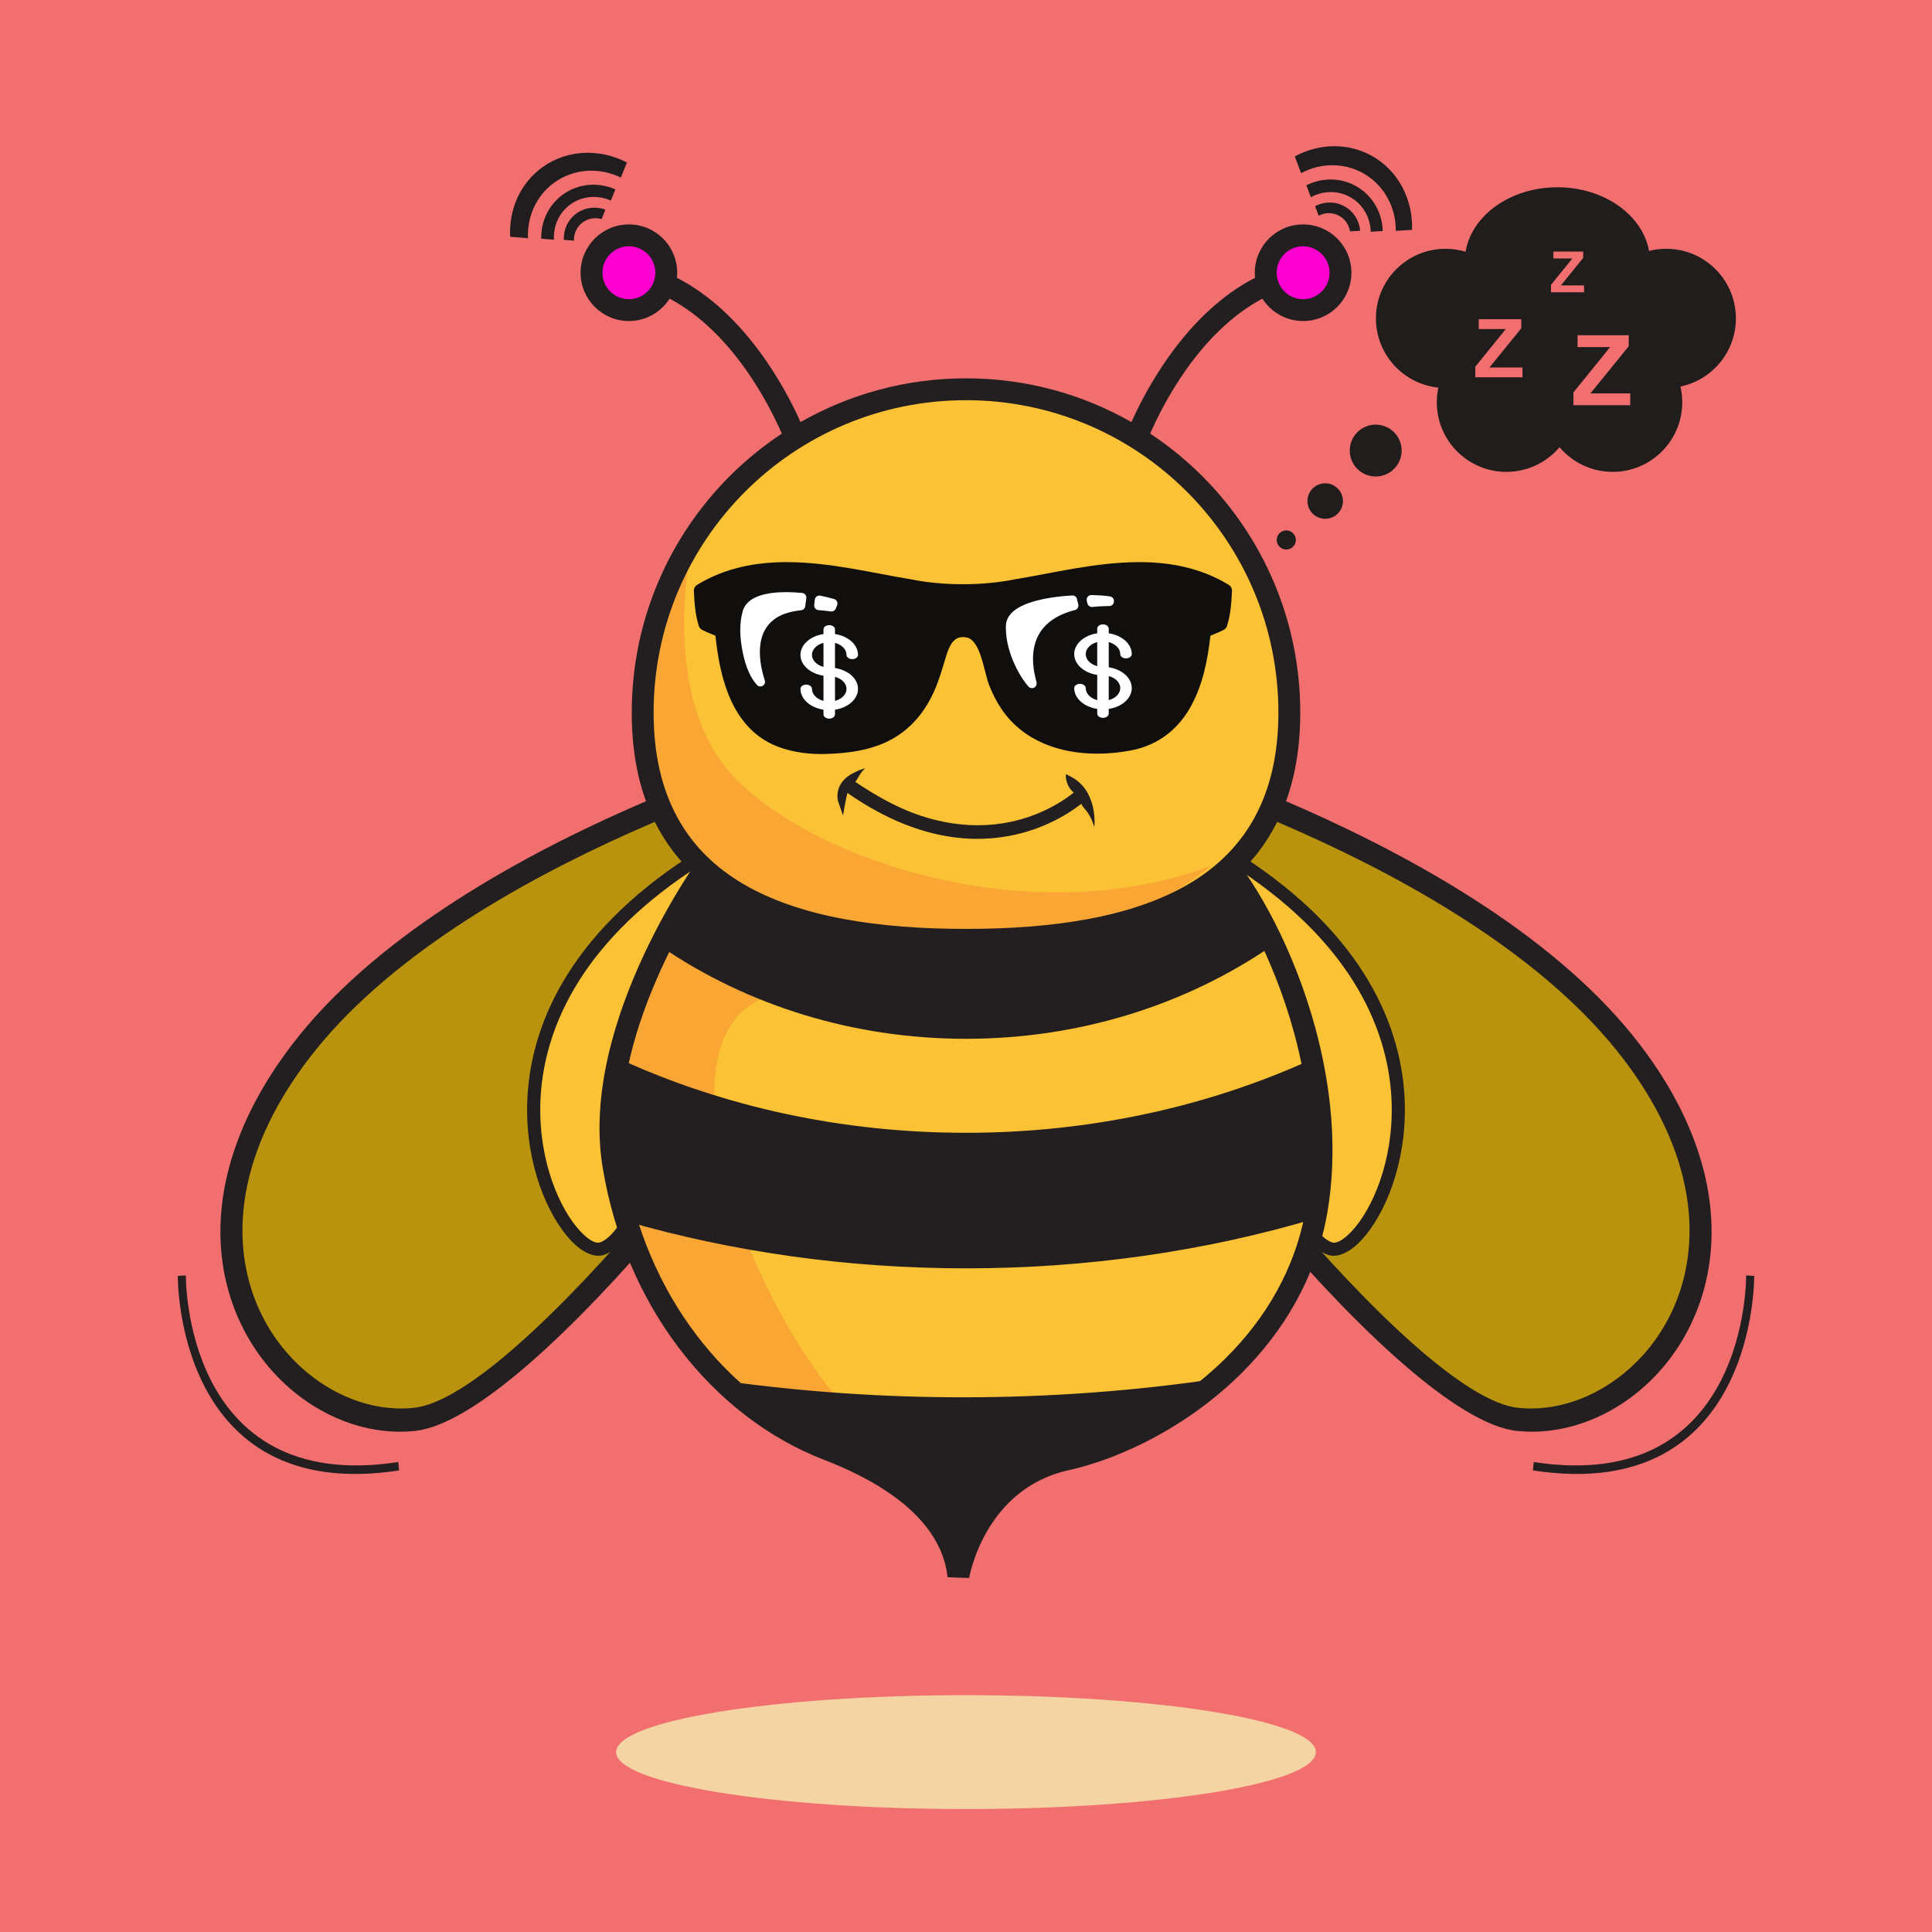
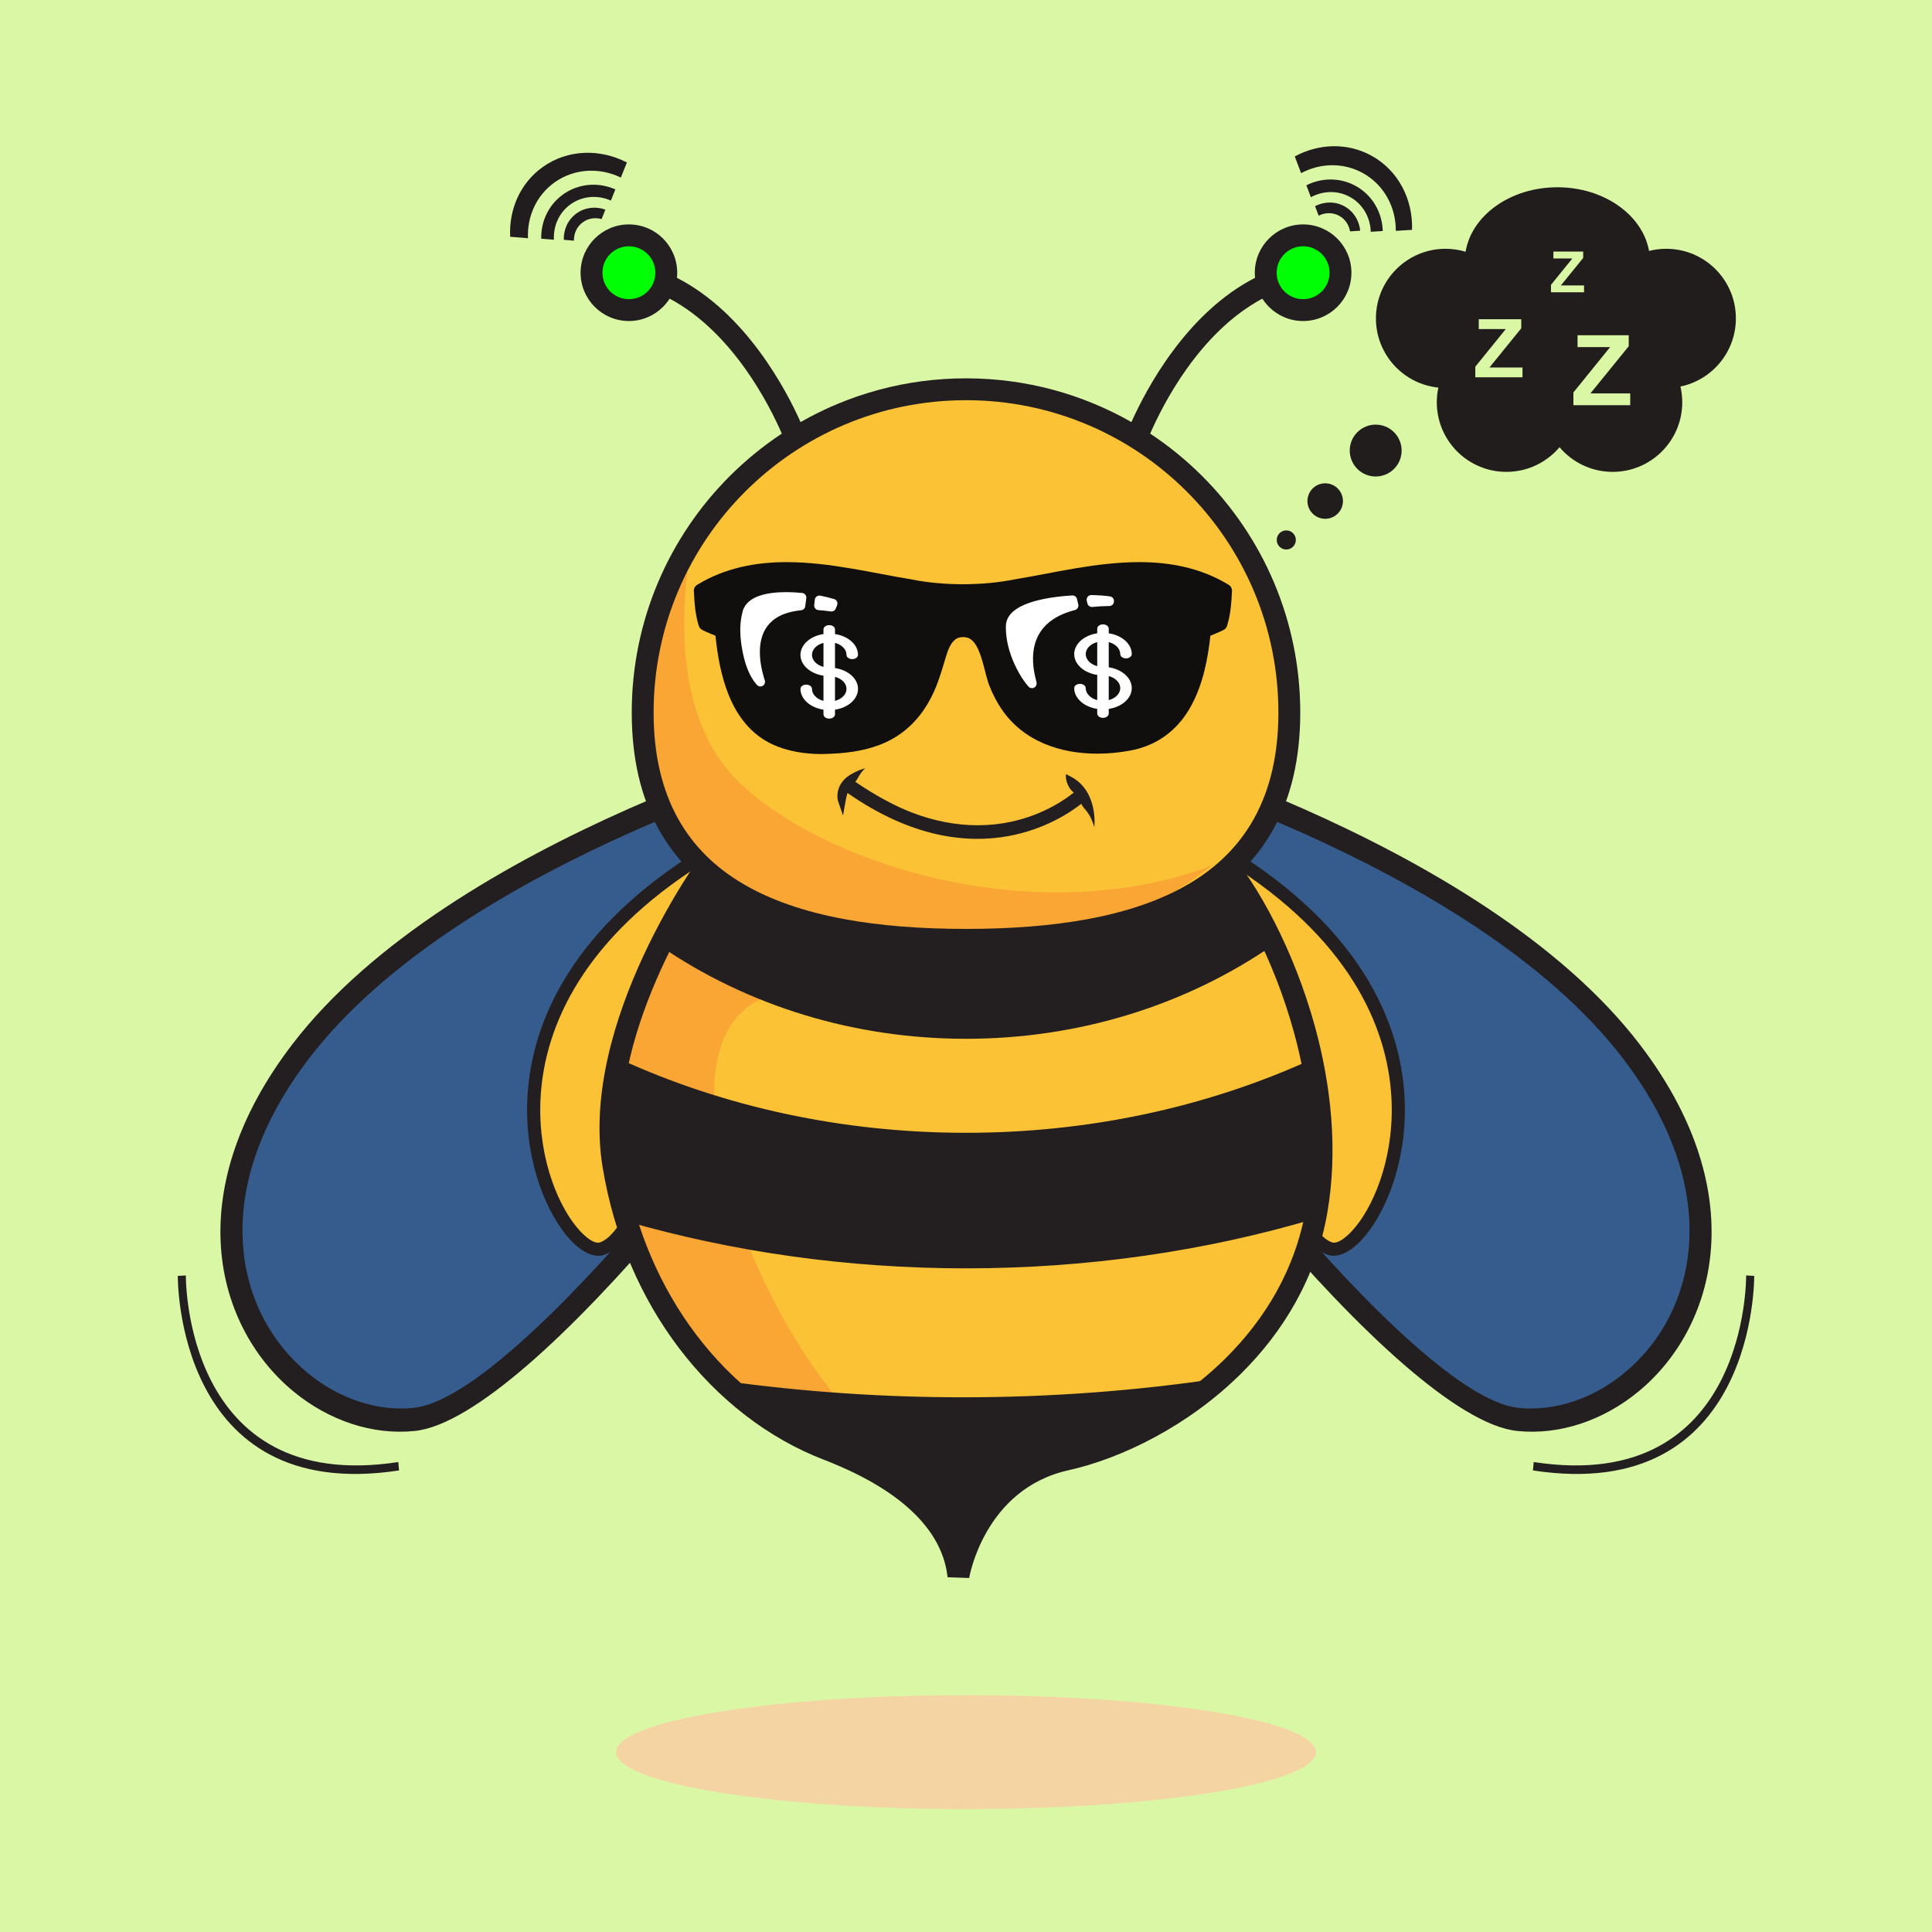
<svg xmlns="http://www.w3.org/2000/svg" version="1.1" id="svg2" xml:space="preserve" width="6400" height="6400" viewBox="0 0 6400 6400">
  <defs id="defs6" />
  <g id="g10" transform="matrix(1.333333,0,0,-1.333333,0,6400)">
    <g id="g12" transform="scale(0.1)">
-       <path d="M 0.004,48000 H 48000 V 0 H 0.004 v 48000 0" style="fill:#F16F6F;fill-opacity:1;fill-rule:evenodd;stroke:none" id="path14" />
+       <path d="M 0.004,48000 H 48000 V 0 H 0.004 v 48000 0" style="fill:#DAF7A6;fill-opacity:1;fill-rule:evenodd;stroke:none" id="path14" />
      <path d="m 43382.3,16311.9 c 0,-15.6 63,-5457.9 -5277.5,-4635.8 l -19.4,-208.4 c 5562.6,-856.3 5497.1,4816.6 5497.1,4832.7 l -200.2,11.5 v 0" style="fill:#231f20;fill-opacity:1;fill-rule:nonzero;stroke:none" id="path16" />
-       <path d="m 26952.2,29578.4 c 0,0 9673.9,-2585.9 13583.8,-7707.7 3909.8,-5121.7 336.4,-9467.3 -2831.4,-9135 -3167.7,332.2 -11788.2,11960 -12335.3,14577.4 -547,2617.5 1582.9,2265.3 1582.9,2265.3 v 0" style="fill:#B9930E;fill-opacity:1;fill-rule:evenodd;stroke:none" id="path18" />
-       <path d="m 27102.2,29536.7 c 1232.5,-349.6 9809.2,-2917.9 13433.8,-7666 3361.2,-4403.1 1191.8,-8232.6 -1495.9,-9009.4 516.6,1033.8 1618.8,4225.3 -2168.3,7651.6 -4613.7,4174.1 -6523.7,5325.4 -8440.2,6128.2 -989.7,414.6 -1331.9,1724.6 -1329.4,2895.6 v 0" style="fill:#B9930E;fill-opacity:1;fill-rule:evenodd;stroke:none" id="path20" />
+       <path d="m 26952.2,29578.4 c 0,0 9673.9,-2585.9 13583.8,-7707.7 3909.8,-5121.7 336.4,-9467.3 -2831.4,-9135 -3167.7,332.2 -11788.2,11960 -12335.3,14577.4 -547,2617.5 1582.9,2265.3 1582.9,2265.3 v 0" style="fill:#355C8C;fill-opacity:1;fill-rule:evenodd;stroke:none" id="path18" />
+       <path d="m 27102.2,29536.7 c 1232.5,-349.6 9809.2,-2917.9 13433.8,-7666 3361.2,-4403.1 1191.8,-8232.6 -1495.9,-9009.4 516.6,1033.8 1618.8,4225.3 -2168.3,7651.6 -4613.7,4174.1 -6523.7,5325.4 -8440.2,6128.2 -989.7,414.6 -1331.9,1724.6 -1329.4,2895.6 v 0" style="fill:#355C8C;fill-opacity:1;fill-rule:evenodd;stroke:none" id="path20" />
      <path d="m 40745.5,22043.9 c -3971.9,5203 -13710.1,7805.8 -13738.2,7813.4 l -30.9,5.5 c -7.1,1.1 -2503.1,413.1 -1873.8,-2597.3 317,-1517.3 3221.4,-5918.8 6264.4,-9515 2377,-2809 4862.4,-5148.5 6324.9,-5301.9 1052.8,-110.4 2144,259.2 3021.4,984.4 501.6,414.6 934.8,947.3 1251.8,1574.4 317.6,628.2 518.1,1349.1 553.1,2137.9 64.5,1451.8 -426.8,3135.6 -1772.7,4898.6 z m -13838.8,7253 c 334,-90.3 9635.9,-2642.6 13419.7,-7599.3 1247.1,-1633.7 1703.2,-3176.1 1644.6,-4495 -31.3,-705.8 -209,-1347.6 -490.4,-1904.2 -282,-557.9 -669.3,-1033.4 -1118.8,-1404.9 -774,-639.8 -1729.4,-966.7 -2644.5,-870.8 -1301.8,136.6 -3657.7,2388.8 -5950.4,5098.1 -2988.8,3532.2 -5831.2,7806.8 -6130.7,9239.9 -435.4,2082.5 1072.2,1960.9 1270.5,1936.2 v 0" style="fill:#231f20;fill-opacity:1;fill-rule:nonzero;stroke:none" id="path22" />
      <path d="m 4617.65,16311.9 c 0.03,-15.6 -62.9,-5457.9 5277.59,-4635.8 l 19.32,-208.4 c -5562.61,-856.3 -5497.03,4816.6 -5497.08,4832.7 l 200.17,11.5 v 0" style="fill:#231f20;fill-opacity:1;fill-rule:nonzero;stroke:none" id="path24" />
-       <path d="m 21047.8,29578.4 c 0,0 -9673.9,-2585.9 -13583.77,-7707.7 -3909.86,-5121.7 -336.39,-9467.3 2831.37,-9135 3167.7,332.2 11788.2,11960 12335.3,14577.4 547,2617.5 -1582.9,2265.3 -1582.9,2265.3 v 0" style="fill:#B9930E;fill-opacity:1;fill-rule:evenodd;stroke:none" id="path26" />
-       <path d="m 20897.8,29536.7 c -1232.5,-349.6 -9809.2,-2917.9 -13433.77,-7666 -3361.26,-4403.1 -1191.83,-8232.6 1495.83,-9009.4 -516.52,1033.8 -1618.74,4225.3 2168.34,7651.6 4613.7,4174.1 6523.7,5325.4 8440.2,6128.2 989.7,414.6 1331.9,1724.6 1329.4,2895.6 v 0" style="fill:#B9930E;fill-opacity:1;fill-rule:evenodd;stroke:none" id="path28" />
+       <path d="m 21047.8,29578.4 c 0,0 -9673.9,-2585.9 -13583.77,-7707.7 -3909.86,-5121.7 -336.39,-9467.3 2831.37,-9135 3167.7,332.2 11788.2,11960 12335.3,14577.4 547,2617.5 -1582.9,2265.3 -1582.9,2265.3 v 0" style="fill:#355C8C;fill-opacity:1;fill-rule:evenodd;stroke:none" id="path26" />
+       <path d="m 20897.8,29536.7 c -1232.5,-349.6 -9809.2,-2917.9 -13433.77,-7666 -3361.26,-4403.1 -1191.83,-8232.6 1495.83,-9009.4 -516.52,1033.8 -1618.74,4225.3 2168.34,7651.6 4613.7,4174.1 6523.7,5325.4 8440.2,6128.2 989.7,414.6 1331.9,1724.6 1329.4,2895.6 v 0" style="fill:#355C8C;fill-opacity:1;fill-rule:evenodd;stroke:none" id="path28" />
      <path d="m 7254.46,22043.9 c 3971.94,5203 13710.14,7805.8 13738.24,7813.4 l 30.9,5.5 c 7.1,1.1 2503.1,413.1 1873.9,-2597.3 -317.1,-1517.3 -3221.5,-5918.8 -6264.5,-9515 -2377,-2809 -4862.4,-5148.5 -6324.9,-5301.9 -1052.77,-110.4 -2143.99,259.2 -3021.39,984.4 -501.63,414.6 -934.83,947.3 -1251.8,1574.4 -317.63,628.2 -518.1,1349.1 -553.08,2137.9 -64.48,1451.8 426.79,3135.6 1772.63,4898.6 z m 13838.84,7253 c -334,-90.3 -9635.9,-2642.6 -13419.7,-7599.3 -1247.07,-1633.7 -1703.21,-3176.1 -1644.65,-4495 31.31,-705.8 209.02,-1347.6 490.46,-1904.2 282.04,-557.9 669.3,-1033.4 1118.76,-1404.9 774.04,-639.8 1729.46,-966.7 2644.53,-870.8 1301.8,136.6 3657.7,2388.8 5950.4,5098.1 2988.8,3532.2 5831.2,7806.8 6130.7,9239.9 435.4,2082.5 -1072.2,1960.9 -1270.5,1936.2 v 0" style="fill:#231f20;fill-opacity:1;fill-rule:nonzero;stroke:none" id="path30" />
      <path d="m 17218.8,26589.7 c -6484.5,-4201.6 -3293.6,-9956.2 -2261.3,-9611.2 922.2,308.3 1725.7,3379.8 2793.9,4774.6 1782.5,2327.6 -532.6,4836.6 -532.6,4836.6 v 0" style="fill:#fbc235;fill-opacity:1;fill-rule:evenodd;stroke:none" id="path32" />
      <path d="m 13097.8,20587.9 c 51.7,1884.1 1011.7,4181.8 4032,6138.8 l 116.7,75.6 93.3,-102.5 c 6.8,-7.5 2407.7,-2609.2 541.6,-5046 -445.4,-581.5 -850,-1476.4 -1236.3,-2330.7 -536.9,-1187.6 -1040.1,-2300.5 -1635.8,-2499.5 -242.7,-81.1 -547.3,57.7 -838.5,371 -277.4,298.5 -557.9,766.2 -762.3,1351 -202.4,579 -331.6,1276.6 -310.7,2042.3 z m 4090.3,5786.2 c -2815.5,-1867.6 -3715.2,-4026.2 -3763.8,-5795.1 -19.8,-722.5 102.1,-1380.1 292.8,-1925.8 188.6,-539.8 443.4,-967 693.2,-1235.7 200.9,-216.3 381.6,-322 495.4,-284 459.7,153.6 934.4,1203.5 1441,2324 393.8,871 806.3,1783.2 1274.7,2394.8 1491.1,1947.1 -33.8,4035.5 -433.3,4521.8 v 0" style="fill:#231f20;fill-opacity:1;fill-rule:nonzero;stroke:none" id="path34" />
      <path d="m 30781.1,26589.7 c 6484.5,-4201.6 3293.6,-9956.2 2261.3,-9611.2 -922.2,308.3 -1725.7,3379.8 -2793.9,4774.6 -1782.5,2327.6 532.6,4836.6 532.6,4836.6 v 0" style="fill:#fbc235;fill-opacity:1;fill-rule:evenodd;stroke:none" id="path36" />
      <path d="m 34575.6,20579 c -48.6,1769 -948.3,3927.5 -3763.8,5795.1 -399.4,-486.3 -1924.4,-2574.7 -433.3,-4521.8 468.4,-611.7 880.9,-1523.9 1274.7,-2394.9 506.6,-1120.4 981.4,-2170.3 1441,-2323.9 113.8,-38 294.5,67.7 495.4,284 249.9,268.8 504.6,695.9 693.3,1235.7 190.7,545.7 312.5,1203.4 292.7,1925.8 z m -3705.4,6147.7 c 3020.3,-1957 3980.2,-4254.7 4031.9,-6138.8 21,-765.6 -108.3,-1463.2 -310.6,-2042.3 -204.4,-584.8 -485,-1052.4 -762.4,-1351 -291.1,-313.2 -595.8,-452.1 -838.6,-371 -595.6,199 -1098.7,1311.8 -1635.7,2499.4 -386.2,854.4 -790.8,1749.2 -1236.3,2330.8 -1866.1,2436.8 534.8,5038.5 541.6,5046 l 93.4,102.5 116.7,-75.6 v 0" style="fill:#231f20;fill-opacity:1;fill-rule:nonzero;stroke:none" id="path38" />
      <path d="m 17508.5,26400.5 c -606.3,-892.2 -2768.1,-4332.9 -2269.2,-7357.2 578.8,-3508.7 2785.4,-6076.8 5317.4,-7053.6 2532.1,-976.6 3157,-2242.6 3255.4,-3146.9 0,0 398,2387.4 2676.9,2893.8 2278.7,506.3 5606.7,2604.4 6221.6,6185.5 581.4,3385.8 -1003.7,6965.2 -2187.1,8507.2 C 29065.2,25093.9 26686.8,24650 24000,24650 c -2667.3,0 -5030.6,437.7 -6491.5,1750.5 v 0" style="fill:#fbc235;fill-opacity:1;fill-rule:evenodd;stroke:none" id="path40" />
      <path d="m 17508.5,26400.5 c -606.3,-892.2 -2768.1,-4332.9 -2269.2,-7357.2 578.8,-3508.7 2785.4,-6076.8 5317.4,-7053.6 250.4,-96.6 481.9,-196 696.3,-297.6 118,478.1 -23.8,1031.8 -535.5,1667.4 -2875.5,3571.7 -4805.4,10613.5 -283.2,9962.2 2516.8,-362.6 5158.4,666.9 7006.8,1651.3 -1043,-229.6 -2209.6,-323 -3441.1,-323 -2667.3,0 -5030.6,437.7 -6491.5,1750.5 v 0" style="fill:#faa635;fill-opacity:1;fill-rule:evenodd;stroke:none" id="path42" />
      <path d="m 14971.9,18999.8 c -597.3,3621.2 2463.6,7769.8 2472.4,7781.7 l 70.6,96.4 6660.7,717.7 c 104.7,15.2 5071.8,732 6352.5,-742.8 706.3,-813.3 1620.1,-2445 2147,-4376.8 390.7,-1432.9 571.5,-3035.2 302.9,-4599.6 -280.3,-1633 -1102.1,-2967.8 -2135.6,-3995.2 -1313.2,-1305.5 -2974.1,-2115.4 -4295.1,-2408.9 -2100.2,-466.7 -2467.8,-2671 -2468.8,-2677.3 l -535.9,19.1 c -44,405.3 -208.1,893.9 -649.3,1395.7 -459.7,522.9 -1214.9,1057.1 -2434.3,1527.3 -1356.6,523.4 -2621.6,1485.8 -3607.5,2793.6 -916,1215.1 -1592.8,2730.1 -1879.6,4469.1 z m 2840.9,7365.1 c -438,-624.4 -2815.8,-4187.5 -2306.1,-7278.1 271.7,-1647 911.7,-3080.6 1777.7,-4229.3 925,-1227 2106.4,-2127.8 3369.9,-2615.2 1312.7,-506.2 2136.2,-1093.5 2646.5,-1673.8 236.4,-268.9 406.5,-536.8 527.4,-795.5 348.5,796.1 1091.3,1892.1 2602.4,2227.9 1236.2,274.6 2793.7,1035.6 4029.7,2264.4 960.4,954.7 1723.6,2192.3 1982.9,3702.4 254.2,1480.8 81.6,3002.7 -290.2,4366.1 -503.9,1847.9 -1368.7,3397.9 -2034.5,4164.6 -1094.8,1260.7 -5857.6,561.7 -5871.3,559.8 l -6434.4,-693.3 v 0" style="fill:#231f20;fill-opacity:1;fill-rule:nonzero;stroke:none" id="path44" />
      <path d="m 17991.9,13650.1 c 770.7,-742.2 1646.2,-1306 2564.8,-1660.4 2532.1,-976.6 3157,-2242.6 3255.4,-3146.9 0,0 398,2387.4 2676.9,2893.8 1150.5,255.6 2568.4,917.3 3769.5,1970.4 -2041.9,-302.7 -4159.3,-463.3 -6330.9,-463.3 -2031.7,0 -4016.2,140.4 -5935.7,406.4 z m -2629.1,8007.4 c -191.6,-859.5 -265.3,-1753.7 -123.5,-2614.2 76.6,-464.1 181.9,-911.6 312.4,-1341.1 2623.9,-757 5471.5,-1172.9 8448.3,-1172.9 3065.4,0 5994.4,439.7 8682.4,1240.2 9.9,50.5 19.4,101.4 28.2,152.6 214.6,1250.2 133.7,2526.6 -113.1,3717.3 -2546.6,-1161.9 -5477.7,-1824.5 -8597.5,-1824.5 -3136,0 -6081.2,669.5 -8637.2,1842.6 z m 2145.6,4743 c -222.6,-327.5 -654.5,-998.1 -1087.6,-1865.5 2104.5,-1444.5 4730.6,-2302.5 7579.2,-2302.5 2868,0 5510.1,869.7 7621.6,2332 -356.3,763.3 -745,1404.9 -1097.9,1864.9 C 29065.3,25094 26686.9,24650 24000,24650 c -2667.4,0 -5030.7,437.7 -6491.6,1750.5 v 0" style="fill:#231f20;fill-opacity:1;fill-rule:evenodd;stroke:none" id="path46" />
      <path d="m 19192.5,12642.8 c -430.7,279 -843.1,606.2 -1229,977.9 l 34,70 c 966.5,-134 1949.9,-236.2 2947.6,-304.4 980.7,-67.2 1975.6,-101.7 2982.6,-101.7 1075.2,0 2137.1,39.4 3182.5,116 1064.8,77.9 2113.2,194.4 3142.4,347 l 32.8,-71.3 c -572.2,-501.8 -1193.6,-915.2 -1812,-1238.4 -685.4,-358.2 -1367.6,-606.1 -1975.6,-741.2 -2251.9,-500.3 -2644.2,-2854.3 -2645.3,-2861 l -81,2.8 c -48.5,445 -226.8,979.5 -705.2,1523.6 -481.2,547.2 -1265.4,1103.9 -2524.3,1589.5 -463.3,178.7 -915.8,410.5 -1349.5,691.2 z m -1080.3,949.6 c 355.6,-332.4 732.5,-627.1 1124.8,-881.1 428.9,-277.5 876.3,-506.8 1334.4,-683.5 1273,-491 2067.6,-1055.7 2556.4,-1611.6 417.1,-474.3 612.3,-942.7 692.4,-1354.2 159,600 769,2294.3 2660,2714.5 601.3,133.5 1276.4,378.9 1955.3,733.8 574.8,300.5 1152.3,679.5 1689.9,1135.8 -986.4,-142.8 -1990.4,-252.6 -3009.4,-327.2 -1048,-76.7 -2111.7,-116.2 -3188.3,-116.2 -1007.9,0 -2004.7,34.6 -2988.1,101.9 -955.9,65.4 -1899.1,162 -2827.4,287.8 z m -2977,6760.6 c 24.8,440.6 91.5,881.3 187.8,1313.3 l 11,49.3 45.8,-21 c 1295.3,-594.5 2691.3,-1059.5 4161.6,-1373.1 1424.1,-303.8 2918.2,-465.6 4458.6,-465.6 1532.6,0 3019.4,160.2 4436.8,460.9 1463.4,310.6 2853.3,771 4143.8,1359.8 l 46.6,21.2 10.4,-50.2 c 129.3,-624.4 213.4,-1272.5 233.3,-1928 18.2,-599.3 -17.1,-1204.9 -120,-1804.4 l -33,-177.9 -23.8,-7 c -1362.7,-405.8 -2787.3,-719 -4260,-929.4 -1436.6,-205.2 -2918.9,-312.6 -4434.1,-312.6 -1471,0 -2910.9,101.5 -4308.2,295.5 -1432.5,198.9 -2820.4,495.2 -4151.3,879.2 l -21.4,6.1 -6.5,21.2 c -66.3,218.3 -126,440.4 -178.5,665.7 -51.6,221.9 -96.8,448.9 -135.1,680.7 -71.4,433.4 -88.6,875.1 -63.8,1316.3 z m 256.7,1246.4 c -89.4,-411.6 -151.4,-831.2 -175,-1250.9 -24.5,-435.8 -7.6,-871.6 62.8,-1298.7 37.6,-228.3 82.6,-453.6 134.2,-675.2 50.8,-218.2 107.8,-431.4 170.4,-639.4 1319.8,-379.7 2696.8,-673 4118.8,-870.4 1392.8,-193.3 2829,-294.5 4296.9,-294.5 1511.8,0 2990.3,107 4422.5,311.6 1460.2,208.6 2872.8,518.6 4224.5,919.8 l 23.3,127.2 c 102,594.3 137,1194.6 118.9,1788.5 -19.2,633 -98.7,1259.2 -221.4,1863.7 -1283.1,-581.3 -2662.8,-1036.3 -4113.9,-1344.3 -1423.5,-302 -2916,-462.8 -4453.9,-462.8 -1545.7,0 -3045.5,162.4 -4475.6,467.5 -1458.5,311.1 -2844.5,770.8 -4132.5,1357.9 z m 1616.6,4091.7 c 190,317.3 354.3,567.8 466.1,732.3 l 26.4,38.8 34.7,-31.2 c 725.2,-651.7 1675.4,-1086.4 2775.8,-1358.4 1103.1,-272.5 2357.6,-381.6 3688.5,-381.6 1340.5,0 2603.6,110.7 3712.6,387.6 1106.5,276.4 2059.8,718.2 2783.5,1380.9 l 32.9,30.1 27.1,-35.4 c 182.8,-238.2 375.3,-525.1 567.9,-852.3 180.7,-306.9 361.5,-649.3 534.5,-1020.2 l 14.7,-31.3 -28.4,-19.6 c -1078,-746.6 -2294.3,-1339.3 -3608.2,-1741.3 -1267,-387.7 -2624.8,-598 -4036.6,-598 -1402.3,0 -2751.4,207.5 -4011.3,590.3 -1306.3,396.8 -2516.5,982 -3590.9,1719.4 l -29.5,20.2 15.9,31.8 c 216.6,434 433.5,819.7 624.3,1137.9 z m 507.5,647.9 c -109.5,-162.5 -262,-397.1 -437.4,-689.8 -184.5,-307.8 -394.2,-680.3 -605.2,-1100.6 1060.6,-723.5 2253,-1298 3539,-1688.7 1251.7,-380.3 2592.8,-586.5 3987.6,-586.5 1404.2,0 2753.9,209 4013,594.3 1293.8,395.8 2492.5,978 3556.9,1710.8 -167.5,356.6 -342.1,686.1 -516.3,982.1 -181.2,307.7 -362.4,579.8 -535.5,808.7 -730.3,-656 -1683.4,-1094.8 -2785.6,-1370 -1116.5,-278.8 -2386.1,-390.2 -3732.5,-390.2 -1336.5,0 -2597.4,109.8 -3708,384.2 -1095.6,270.7 -2044.9,701.8 -2776,1345.7 v 0" style="fill:#231f20;fill-opacity:1;fill-rule:nonzero;stroke:none" id="path48" />
      <path d="m 24000,38328.9 c 4436.5,0 8032.9,-3596.5 8032.9,-8032.9 0,-4436.5 -3596.4,-5646 -8032.9,-5646 -4436.5,0 -8032.9,1209.5 -8032.9,5646 0,4436.4 3596.4,8032.9 8032.9,8032.9 v 0" style="fill:#fbc235;fill-opacity:1;fill-rule:evenodd;stroke:none" id="path50" />
      <path d="m 27921.6,25091.1 c -1160,-316 -2497.3,-441.1 -3921.6,-441.1 -4436.5,0 -8032.9,1209.5 -8032.9,5646 0,1584.5 459,3061.7 1250.9,4306.3 -10,-41.8 -923,-3894.6 1040.4,-5930.2 1974,-2046.6 7353.8,-3872 11860.1,-2173.7 0,0 -862.7,-672.6 -2196.9,-1407.3 v 0" style="fill:#faa635;fill-opacity:1;fill-rule:evenodd;stroke:none" id="path52" />
-       <path d="m 15624.6,42152.9 c 512.9,0 928.6,-415.7 928.6,-928.6 0,-512.8 -415.7,-928.5 -928.6,-928.5 -512.8,0 -928.5,415.7 -928.5,928.5 0,512.9 415.7,928.6 928.5,928.6 v 0" style="fill:#FF00D1;fill-opacity:1;fill-rule:evenodd;stroke:none" id="path54" />
-       <path d="m 32375.4,42152.9 c 512.8,0 928.5,-415.7 928.5,-928.6 0,-512.8 -415.7,-928.5 -928.5,-928.5 -512.9,0 -928.6,415.7 -928.6,928.5 0,512.9 415.7,928.6 928.6,928.6 v 0" style="fill:#FF00D1;fill-opacity:1;fill-rule:evenodd;stroke:none" id="path56" />
+       <path d="m 15624.6,42152.9 c 512.9,0 928.6,-415.7 928.6,-928.6 0,-512.8 -415.7,-928.5 -928.6,-928.5 -512.8,0 -928.5,415.7 -928.5,928.5 0,512.9 415.7,928.6 928.5,928.6 v 0" style="fill:#00FF04;fill-opacity:1;fill-rule:evenodd;stroke:none" id="path54" />
+       <path d="m 32375.4,42152.9 c 512.8,0 928.5,-415.7 928.5,-928.6 0,-512.8 -415.7,-928.5 -928.5,-928.5 -512.9,0 -928.6,415.7 -928.6,928.5 0,512.9 415.7,928.6 928.6,928.6 v 0" style="fill:#00FF04;fill-opacity:1;fill-rule:evenodd;stroke:none" id="path56" />
      <path d="m 29488.1,35784.1 c -1404.4,1404.4 -3344.9,2273.1 -5488.1,2273.1 -2143.2,0 -4083.7,-868.7 -5488.1,-2273.1 -1404.4,-1404.4 -2273.2,-3344.9 -2273.2,-5488.1 0,-2107.5 848.1,-3445 2219.1,-4253.2 1405.7,-828.7 3367.8,-1121.1 5542.2,-1121.1 2174.5,0 4136.6,292.5 5542.1,1121.1 1371.1,808.2 2219.2,2145.7 2219.2,4253.2 0,2143.2 -868.8,4083.7 -2273.2,5488.1 z m 3351.8,5904.8 c -118.7,118.8 -283.1,192.3 -464.5,192.3 -181.4,0 -345.8,-73.6 -464.6,-192.3 -118.7,-118.8 -192.3,-283.1 -192.3,-464.5 0,-181.9 73.3,-346.3 191.9,-465.1 119.2,-118.2 283.6,-191.9 465,-191.9 181.4,0 345.8,73.7 464.5,192.4 118.7,118.7 192.4,283.1 192.4,464.6 0,181.4 -73.7,345.8 -192.4,464.5 z m -16750.7,0 c -118.8,118.7 -283.2,192.3 -464.6,192.3 -181.5,0 -345.9,-73.5 -464.6,-192.3 -118.7,-118.7 -192.3,-283.1 -192.3,-464.5 0,-181.5 73.7,-345.9 192.4,-464.6 118.7,-118.7 283,-192.4 464.5,-192.4 181.8,0 346.2,73.4 465,191.9 118.6,118.8 191.9,283.2 191.9,465.1 0,181.4 -73.6,345.7 -192.3,464.5 z M 24000,38600.5 c 1495.2,0 2898.2,-395.3 4110.1,-1087 362.9,810.9 1360.6,2708.2 3071.8,3584.3 -4.4,41.6 -6.7,83.9 -6.7,126.6 0,331.3 134.4,631.4 351.5,848.6 217.2,217.1 517.3,351.5 848.7,351.5 331.3,0 631.4,-134.3 848.6,-351.5 217.1,-217.1 351.6,-517.3 351.6,-848.6 0,-331.4 -134.5,-631.5 -351.6,-848.7 -217.2,-217.1 -517.3,-351.6 -848.6,-351.6 -331.4,0 -631.5,134.5 -848.7,351.6 v 1 c -61.6,61.7 -116.6,130 -163.7,203.7 -1574.3,-841.2 -2484.2,-2656.5 -2786.9,-3353.5 467.2,-309.1 901.4,-664.1 1296.1,-1058.7 1502.8,-1502.9 2432.4,-3579.1 2432.4,-5872.2 0,-2328.9 -950.3,-3814.5 -2486.5,-4720.1 -1501.4,-885.2 -3556.1,-1197.6 -5818.1,-1197.6 -2261.9,0 -4316.7,312.4 -5818.2,1197.6 -1536.1,905.6 -2486.4,2391.3 -2486.4,4720.1 0,2293.1 929.6,4369.3 2432.4,5872.2 394.6,394.5 828.8,749.6 1296.1,1058.7 -302.7,696.9 -1212.7,2512.2 -2786.9,3353.5 -47.2,-73.7 -102.1,-142 -163.7,-203.7 l -1,-1 c -217.3,-217.1 -517.1,-351.6 -847.7,-351.6 -331.4,0 -631.4,134.5 -848.6,351.6 -217.1,217.2 -351.6,517.3 -351.6,848.7 0,331.3 134.4,631.5 351.5,848.6 217.2,217.2 517.3,351.5 848.7,351.5 331.4,0 631.5,-134.4 848.7,-351.5 217.1,-217.2 351.5,-517.3 351.5,-848.6 0,-42.7 -2.3,-85 -6.7,-126.7 1711.2,-876.1 2708.8,-2773.4 3071.7,-3584.3 1212,691.7 2615,1087.1 4110.2,1087.1 v 0" style="fill:#231f20;fill-opacity:1;fill-rule:nonzero;stroke:none" id="path58" />
      <path d="m 25931.4,27854 c 358.2,164.9 611.7,346.7 746.3,454.9 -127.3,92.7 -214.9,301.1 -193.7,458.2 l 122.2,-63.6 c 678,-352.9 586.4,-1232.3 581.5,-1249.3 -127.3,411.7 -266.4,432.5 -322.8,575.8 -272.5,-214 -903.1,-636.3 -1809.9,-801.8 -1020.4,-186.3 -2391.8,-49.9 -3997.3,1069.5 l -9,-20.7 c -18.2,-44.4 -96.5,-476.2 -103.7,-538.5 l -126.6,364.4 c -0.7,2.4 -123.2,450.3 402.8,701.8 l 124,59.3 154.5,50.8 c -138.9,-114.6 -204.2,-302.5 -251.1,-337.6 478,-328.3 980.7,-601.7 1408.6,-765.5 1069.5,-409.3 2214.4,-445.4 3274.2,42.3 v 0" style="fill:#231f20;fill-opacity:1;fill-rule:evenodd;stroke:none" id="path60" />
      <path d="m 19448.6,32310.9 c 489.1,1258.4 2930.1,1382 3142.6,-575.7 0,0 -233.8,-154.1 -335,126.9 -421.3,1169.2 -2032.8,1081.5 -2418.7,448.5 -331,-543.6 -279.3,-569.3 -449.2,-442.4 -92.8,69.3 26.9,356.7 60.3,442.7 v 0" style="fill:#000000;fill-opacity:1;fill-rule:evenodd;stroke:none" id="path62" />
      <path d="m 28551.3,32310.8 c -489.1,1258.4 -2930.1,1382 -3142.5,-575.7 0,0 233.7,-154.1 334.9,126.9 421.3,1169.2 2032.8,1081.6 2418.8,448.5 330.9,-543.6 279.3,-569.3 449.1,-442.4 92.8,69.3 -26.9,356.7 -60.3,442.7 v 0" style="fill:#000000;fill-opacity:1;fill-rule:evenodd;stroke:none" id="path64" />
      <path d="m 19559.4,31026.7 c 530.9,0 961.2,-296.3 961.2,-661.9 0,-365.5 -430.3,-661.8 -961.2,-661.8 -530.8,0 -961.1,296.3 -961.1,661.8 0,365.6 430.3,661.9 961.1,661.9 v 0" style="fill:#f8abad;fill-opacity:1;fill-rule:evenodd;stroke:none" id="path66" />
      <path d="m 28440.5,31026.7 c 530.9,0 961.2,-296.3 961.2,-661.9 0,-365.5 -430.3,-661.8 -961.2,-661.8 -530.8,0 -961.1,296.3 -961.1,661.8 0,365.6 430.3,661.9 961.1,661.9 v 0" style="fill:#f8abad;fill-opacity:1;fill-rule:evenodd;stroke:none" id="path68" />
      <path d="m 24000,5883.7 c 4800.8,0 8692.6,-633.3 8692.6,-1414.6 0,-781.3 -3891.8,-1414.6 -8692.6,-1414.6 -4800.8,0 -8692.6,633.3 -8692.6,1414.6 0,781.3 3891.8,1414.6 8692.6,1414.6 v 0" style="fill:#f5d4a4;fill-opacity:1;fill-rule:evenodd;stroke:none" id="path70" />
    </g>
    <g style="display:SLEEP" transform="translate(2742.372,2884.747)" id="g10-3">
      <g transform="scale(0.1)" id="g12-6">
        <g transform="scale(1.22699)" id="g14" />
        <path id="path18-7" style="fill:#211d1d;fill-opacity:1;fill-rule:nonzero;stroke:none" d="m 6299.08,8414.2 c -251.69,-251.7 -251.69,-659.8 0,-911.4 251.69,-251.7 659.75,-251.7 911.44,0 251.69,251.6 251.69,659.7 0,911.4 -251.69,251.7 -659.75,251.7 -911.44,0" />
        <path id="path20-5" style="fill:#211d1d;fill-opacity:1;fill-rule:nonzero;stroke:none" d="m 5188.56,7015.8 c -172.2,-172.2 -172.2,-451.4 0,-623.6 172.21,-172.2 451.42,-172.2 623.62,0 172.21,172.2 172.21,451.4 0,623.6 -172.2,172.3 -451.41,172.3 -623.62,0" />
        <path id="path22-3" style="fill:#211d1d;fill-opacity:1;fill-rule:nonzero;stroke:none" d="m 4365.87,5905.3 c -92.73,-92.7 -92.73,-243 0,-335.8 92.73,-92.7 243.07,-92.7 335.8,0 92.72,92.8 92.72,243.1 0,335.8 -92.73,92.8 -243.07,92.8 -335.8,0" />
        <path id="path24-5" style="fill:#211d1d;fill-opacity:1;fill-rule:nonzero;stroke:none" d="m 13078.6,9085.7 h -1411.5 v 316.4 l 912.5,1127.1 h -809.4 v 293.9 h 1271.6 v -272.6 l -951.6,-1172.1 h 988.4 z M 11110,11891.3 v 184.1 l 530.9,655.8 h -471 v 171.1 h 740 v -158.7 l -553.8,-682 h 575.2 v -170.3 z M 10401.9,9779 H 9229.68 v 262.8 l 757.88,936 h -672.25 v 244.1 h 1056.09 v -226.4 l -790.34,-973.4 h 820.84 z m 5301.8,1463.5 c 0,954.9 -774.1,1728.9 -1728.9,1728.9 -147.9,0 -291.4,-18.6 -428.3,-53.5 -160.3,894.6 -1118.8,1582.1 -2277.4,1582.1 -1167.1,0 -2131.1,-697.6 -2280.78,-1601.7 -157.86,47.5 -325.18,73.1 -498.51,73.1 -954.82,0 -1728.87,-774 -1728.87,-1728.9 0,-894.7 679.69,-1630.7 1550.91,-1719.8 -25.24,-117.6 -38.66,-239.5 -38.66,-364.6 0,-954.9 774.05,-1728.9 1728.91,-1728.9 529.3,0 1003,238 1320.1,612.7 317.2,-374.7 790.8,-612.7 1320.2,-612.7 954.8,0 1728.9,774 1728.9,1728.9 0,134.6 -15.5,265.6 -44.6,391.4 786.1,162.6 1377,858.8 1377,1693" />
      </g>
    </g>
    <g transform="matrix(4.17797,0,0,4.17797,1723.871,2926.607)" id="g10-2">
      <g style="display:DOLLAR" transform="scale(0.1)" id="g12-8">
        <path id="path14-9" style="fill:#100f0d;fill-opacity:1;fill-rule:nonzero;stroke:none" d="m 3180.25,1006.49 c -167.36,101.7 -350.45,134.83 -531.93,134.76 -260.06,-0.15 -519.51,-66.91 -738.69,-102.1 l -1.6,-0.31 c -90.61,-18.35 -195.76,-29.04 -308.01,-29.04 -112.27,0 -217.44,10.69 -308.03,29.04 l -1.6,0.31 c -219.22,35.17 -478.671,101.92 -738.71,102.1 C 370.188,1141.32 187.105,1108.19 19.75,1006.49 6.863,998.633 -0.652,984.492 0.043,969.434 3.531,895.793 8.531,829.031 29.203,762.406 32.465,751.926 39.883,743.109 49.633,738.066 72.574,726.328 105.199,713.199 128.445,703.57 140.438,588.813 161.504,462.344 208.547,347.559 258.637,224.988 340.918,114.023 474.02,54.504 560.883,15.715 661.848,0.137 754.605,0 760.703,0 766.617,0.098 772.383,0.195 889.094,2.844 1000.94,14.934 1103.44,54.031 c 102.47,38.918 194.8,106.211 267.17,213.637 29.18,43.16 53.21,90.66 71.99,138.355 24.39,61.829 41.35,123.95 59.84,183.75 10.1,33.172 23.52,61.758 39.15,79.282 16.14,17.383 30.79,25.754 58.21,26.328 5.44,0 11.36,-0.418 17.84,-1.406 19.18,-3.086 32.93,-11.832 47.66,-29.289 21.83,-25.934 39.4,-71.797 52.77,-120.208 13.84,-48.628 23.82,-98.542 39.32,-138.457 18.83,-47.695 42.86,-95.195 72.02,-138.355 65.48,-96.977 154.61,-163.984 253.58,-205.891 99.07,-42.004 207.94,-59.519 316.14,-59.551 65.71,0.031 131.19,6.512 194.31,18.125 177.54,32.129 295,137.941 365.61,269.675 67.41,124.621 97.4,272.129 112.47,413.532 23.25,9.629 55.91,22.765 78.87,34.507 9.73,5.043 17.13,13.832 20.4,24.34 20.69,66.625 25.73,133.387 29.16,207.047 0.7,15.067 -6.84,29.207 -19.7,37.037" />
        <path id="path16-7" style="fill:#ffffff;fill-opacity:1;fill-rule:nonzero;stroke:none" d="m 834.18,921.57 c -25.582,7.532 -53.129,14.446 -82.379,20.278 -7.383,1.465 -15.086,-0.2 -21.219,-4.551 -6.144,-4.375 -10.234,-11.113 -11.269,-18.559 -1.563,-11.179 -2.727,-22.254 -3.668,-33.195 -0.622,-7.301 1.738,-14.637 6.5,-20.191 4.765,-5.555 11.648,-9.012 18.949,-9.508 23.023,-1.547 47.379,-4.121 73.32,-7.918 1.332,-0.192 2.664,-0.289 3.984,-0.289 11.282,0 21.618,6.976 25.657,17.797 2.422,6.48 4.949,12.879 7.617,19.14 3.062,7.235 2.894,15.348 -0.457,22.43 -3.344,7.078 -9.527,12.351 -17.035,14.566 z m -190,36.34 c -31.813,3.168 -63.735,4.938 -94.731,4.938 -59.539,-0.067 -115.508,-6.278 -161.601,-22.578 -45.493,-15.961 -84.594,-44.395 -97.243,-90.407 -10.609,-38.824 -14.707,-76.679 -14.707,-113.047 0.02,-47.429 6.907,-92.359 15.207,-134.531 10.028,-47.168 30.286,-131.379 84.25,-191.445 0.348,-0.34 1.25,-1.477 3.711,-3.391 2.395,-1.679 7.141,-5.386 16.653,-5.625 0.281,-0.015 0.558,-0.015 0.844,-0.015 9.472,0 18.929,6.929 21.613,11.707 4.789,7.539 4.246,10.461 4.769,12.441 0.215,1.895 0.192,2.754 0.215,3.359 -0.195,5.403 -0.676,5.618 -0.847,6.883 -1.336,5.188 -2.977,9.563 -5.93,19.524 -8.496,28.261 -23.879,87.16 -23.832,150.293 -0.024,55.093 11.582,112.125 46.351,156.988 34.809,44.734 93.571,81.101 199.047,92.078 12.832,1.301 22.989,11.305 24.457,24.141 1.836,15.98 3.782,31.797 6.149,47.261 1.14,7.438 -0.821,15.008 -5.442,20.938 -4.605,5.957 -11.449,9.75 -18.933,10.488 z m 1853.8,-46.597 c -0.48,13.312 -10.31,24.292 -23.5,26.187 -30.07,4.324 -67.83,7.086 -110.8,7.871 -8.41,0.172 -16.48,-3.586 -21.77,-10.137 -5.31,-6.523 -7.32,-15.195 -5.43,-23.398 1.27,-5.441 2.52,-10.785 3.77,-16.137 2.91,-12.472 14.11,-21.121 26.66,-21.121 0.98,0 1.97,0.051 2.95,0.156 30.64,3.301 64.66,5.047 101.11,5.481 7.3,0.105 14.28,3.09 19.35,8.371 5.1,5.246 7.86,12.312 7.71,19.641 0,0.543 0,1.543 -0.05,3.086 z m -219.54,10.445 c -2.96,13.086 -14.96,22.09 -28.31,21.305 -88.63,-5.231 -181.84,-18.333 -256,-44.125 -37.09,-13 -69.66,-29.098 -94.82,-50.836 -25.04,-21.414 -42.98,-50.805 -43.78,-85.133 -0.11,-3.621 -0.18,-7.328 -0.18,-11.082 0.07,-81.516 24.28,-158.403 52.71,-220.149 28.43,-61.394 60.37,-107.258 81.17,-129.883 0.74,-0.871 1.7,-1.894 3.22,-3.23 2.53,-1.508 5.19,-5.949 18.24,-6.84 0.22,-0.008 0.44,-0.008 0.65,-0.008 6.54,0 14.41,3.45 18.52,7.774 6.53,6.777 7.13,11.672 7.88,14.453 0.57,2.898 0.57,4.531 0.59,5.859 -0.28,6.946 -1.02,7.93 -1.65,11.348 -4.51,18.879 -19.82,71.074 -19.87,134.914 0,52.895 10.69,111.758 46.08,163.586 35.5,51.781 96,98.781 203.26,126.551 14.42,3.711 23.25,18.332 19.86,32.801 -2.56,10.894 -5.08,21.781 -7.57,32.695" />
      </g>
    </g>
    <path id="XMLID_462_" d="m 2754.648,3142.158 v 62.587 c 16.644,-4.358 28.602,-16.092 28.602,-29.854 0,-5.83 6.403,-10.557 14.301,-10.557 7.898,0 14.301,4.727 14.301,10.557 0,25.49 -24.605,46.817 -57.203,51.721 v 11.612 c 0,5.83 -6.403,10.557 -14.301,10.557 -7.898,0 -14.301,-4.726 -14.301,-10.557 v -11.612 c -32.598,-4.904 -57.203,-26.231 -57.203,-51.721 0,-25.49 24.605,-46.816 57.203,-51.721 v -62.586 c -16.645,4.358 -28.602,16.092 -28.602,29.854 0,5.83 -6.403,10.557 -14.301,10.557 -7.898,0 -14.301,-4.727 -14.301,-10.557 0,-25.49 24.605,-46.817 57.203,-51.721 v -11.619 c 0,-5.83 6.403,-10.557 14.301,-10.557 7.898,0 14.301,4.727 14.301,10.557 v 11.619 c 32.598,4.904 57.203,26.231 57.203,51.721 0,25.49 -24.606,46.816 -57.203,51.72 z m -57.203,32.733 c 0,13.762 11.956,25.496 28.602,29.854 v -59.708 c -16.645,4.358 -28.602,16.092 -28.602,29.854 z m 57.203,-114.307 v 59.708 c 16.644,-4.358 28.602,-16.092 28.602,-29.854 0,-13.762 -11.957,-25.496 -28.602,-29.854 z" style="fill:#ffffff;stroke-width:0.819;display:DOLLAR" />
    <path id="XMLID_462_-6" d="m 2074.512,3140.255 v 62.587 c 16.644,-4.358 28.602,-16.092 28.602,-29.854 0,-5.83 6.403,-10.557 14.301,-10.557 7.898,0 14.301,4.727 14.301,10.557 0,25.49 -24.605,46.817 -57.203,51.721 v 11.612 c 0,5.83 -6.403,10.557 -14.301,10.557 -7.898,0 -14.301,-4.726 -14.301,-10.557 v -11.612 c -32.598,-4.904 -57.203,-26.231 -57.203,-51.721 0,-25.49 24.605,-46.816 57.203,-51.721 v -62.586 c -16.645,4.358 -28.602,16.092 -28.602,29.854 0,5.83 -6.403,10.557 -14.301,10.557 -7.898,0 -14.301,-4.727 -14.301,-10.557 0,-25.49 24.605,-46.817 57.203,-51.721 v -11.619 c 0,-5.83 6.403,-10.557 14.301,-10.557 7.898,0 14.301,4.727 14.301,10.557 v 11.619 c 32.598,4.904 57.203,26.231 57.203,51.721 0,25.49 -24.606,46.816 -57.203,51.72 z m -57.203,32.733 c 0,13.762 11.956,25.496 28.602,29.854 v -59.708 c -16.645,4.358 -28.602,16.092 -28.602,29.854 z m 57.203,-114.307 v 59.708 c 16.644,-4.358 28.602,-16.092 28.602,-29.854 0,-13.762 -11.957,-25.496 -28.602,-29.854 z" style="fill:#ffffff;stroke-width:0.819;display:DOLLAR" />
    <g transform="matrix(0.2862873,0.2047336,-0.2047336,0.2862873,1373.282,3989.439)" id="g10-36">
      <g style="display:SIGNAL" transform="scale(0.1)" id="g12-7">
        <path style="fill:#211c1d;fill-opacity:1;fill-rule:nonzero;stroke:none" d="m 5954.95,9553.44 c -1962.16,0 -3693.53,-1056.95 -4725.27,-2667.87 l 963.12,-814.55 c 828.55,1275.81 2227.15,2114.03 3813.05,2114.03 1718.58,0 3217.12,-984.39 4008.65,-2443.26 l 968,617.14 c -971.7,1903.4 -2858.75,3194.51 -5027.55,3194.51" id="path4" />
        <path id="path422" style="fill:#211c1d;fill-opacity:1;fill-rule:nonzero;stroke:none" d="m 6005.85,7145.06 c -1272.69,0 -2396.23,-651.5 -3071.98,-1646.07 l 685.35,-579.62 c 520.46,813.91 1406.4,1349.92 2412.08,1349.92 1042.08,0 1955.41,-575.66 2466.95,-1439.54 l 715.1,455.94 C 8559.04,6399.65 7367.56,7145.06 6005.85,7145.06" />
        <path id="path424" style="fill:#211c1d;fill-opacity:1;fill-rule:nonzero;stroke:none" d="m 6005.85,5502.98 c -756.01,0 -1423.17,-393.73 -1822.6,-994.2 l 548.9,-464.24 c 280.53,418.25 746.24,692.14 1273.7,692.14 483.07,0 914.57,-229.56 1199.27,-589.49 l 606.25,386.53 c -401.21,586.33 -1060.09,969.26 -1805.52,969.26" />
      </g>
    </g>
    <g transform="matrix(0.307964,-0.170395,0.170395,0.307964,3061.579,4220.245)" id="g10-36-5">
      <g style="display:SIGNAL" transform="scale(0.1)" id="g12-7-3">
        <path style="fill:#211c1d;fill-opacity:1;fill-rule:nonzero;stroke:none" d="m 5954.95,9553.44 c -1962.16,0 -3693.53,-1056.95 -4725.27,-2667.87 l 963.12,-814.55 c 828.55,1275.81 2227.15,2114.03 3813.05,2114.03 1718.58,0 3217.12,-984.39 4008.65,-2443.26 l 968,617.14 c -971.7,1903.4 -2858.75,3194.51 -5027.55,3194.51" id="path4-5" />
        <path id="path422-6" style="fill:#211c1d;fill-opacity:1;fill-rule:nonzero;stroke:none" d="m 6005.85,7145.06 c -1272.69,0 -2396.23,-651.5 -3071.98,-1646.07 l 685.35,-579.62 c 520.46,813.91 1406.4,1349.92 2412.08,1349.92 1042.08,0 1955.41,-575.66 2466.95,-1439.54 l 715.1,455.94 C 8559.04,6399.65 7367.56,7145.06 6005.85,7145.06" />
        <path id="path424-2" style="fill:#211c1d;fill-opacity:1;fill-rule:nonzero;stroke:none" d="m 6005.85,5502.98 c -756.01,0 -1423.17,-393.73 -1822.6,-994.2 l 548.9,-464.24 c 280.53,418.25 746.24,692.14 1273.7,692.14 483.07,0 914.57,-229.56 1199.27,-589.49 l 606.25,386.53 c -401.21,586.33 -1060.09,969.26 -1805.52,969.26" />
      </g>
    </g>
  </g>
</svg>
